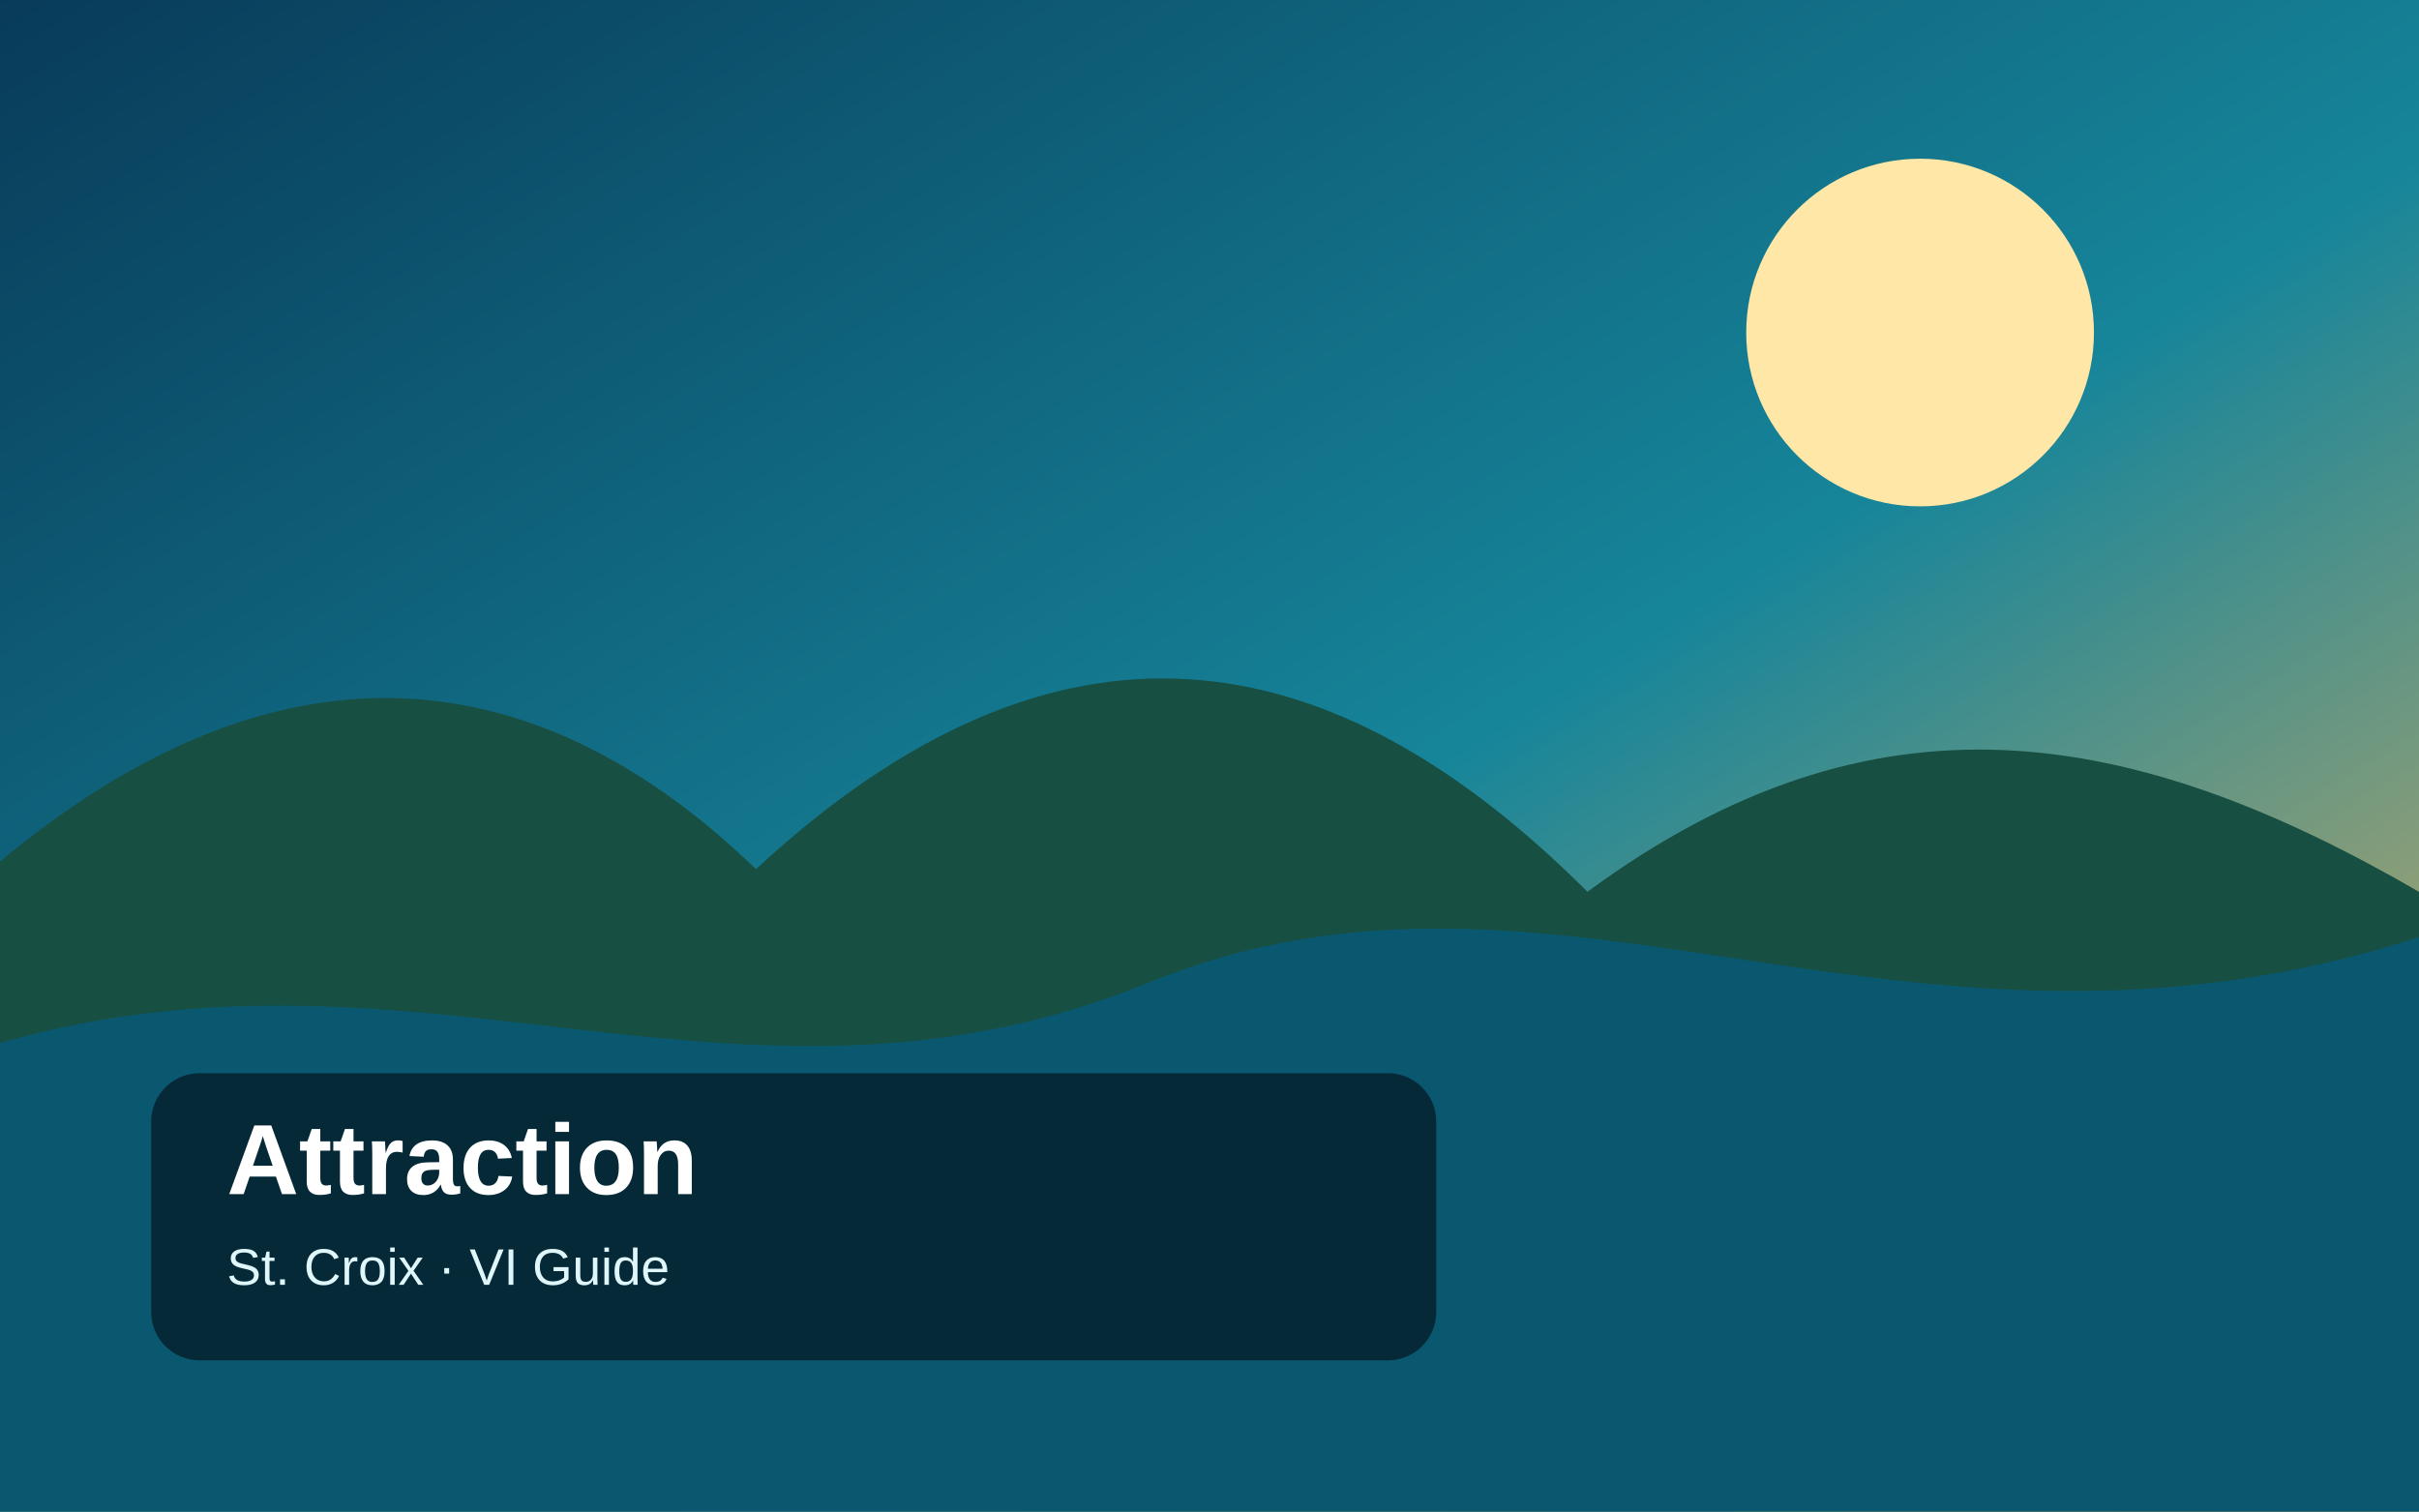
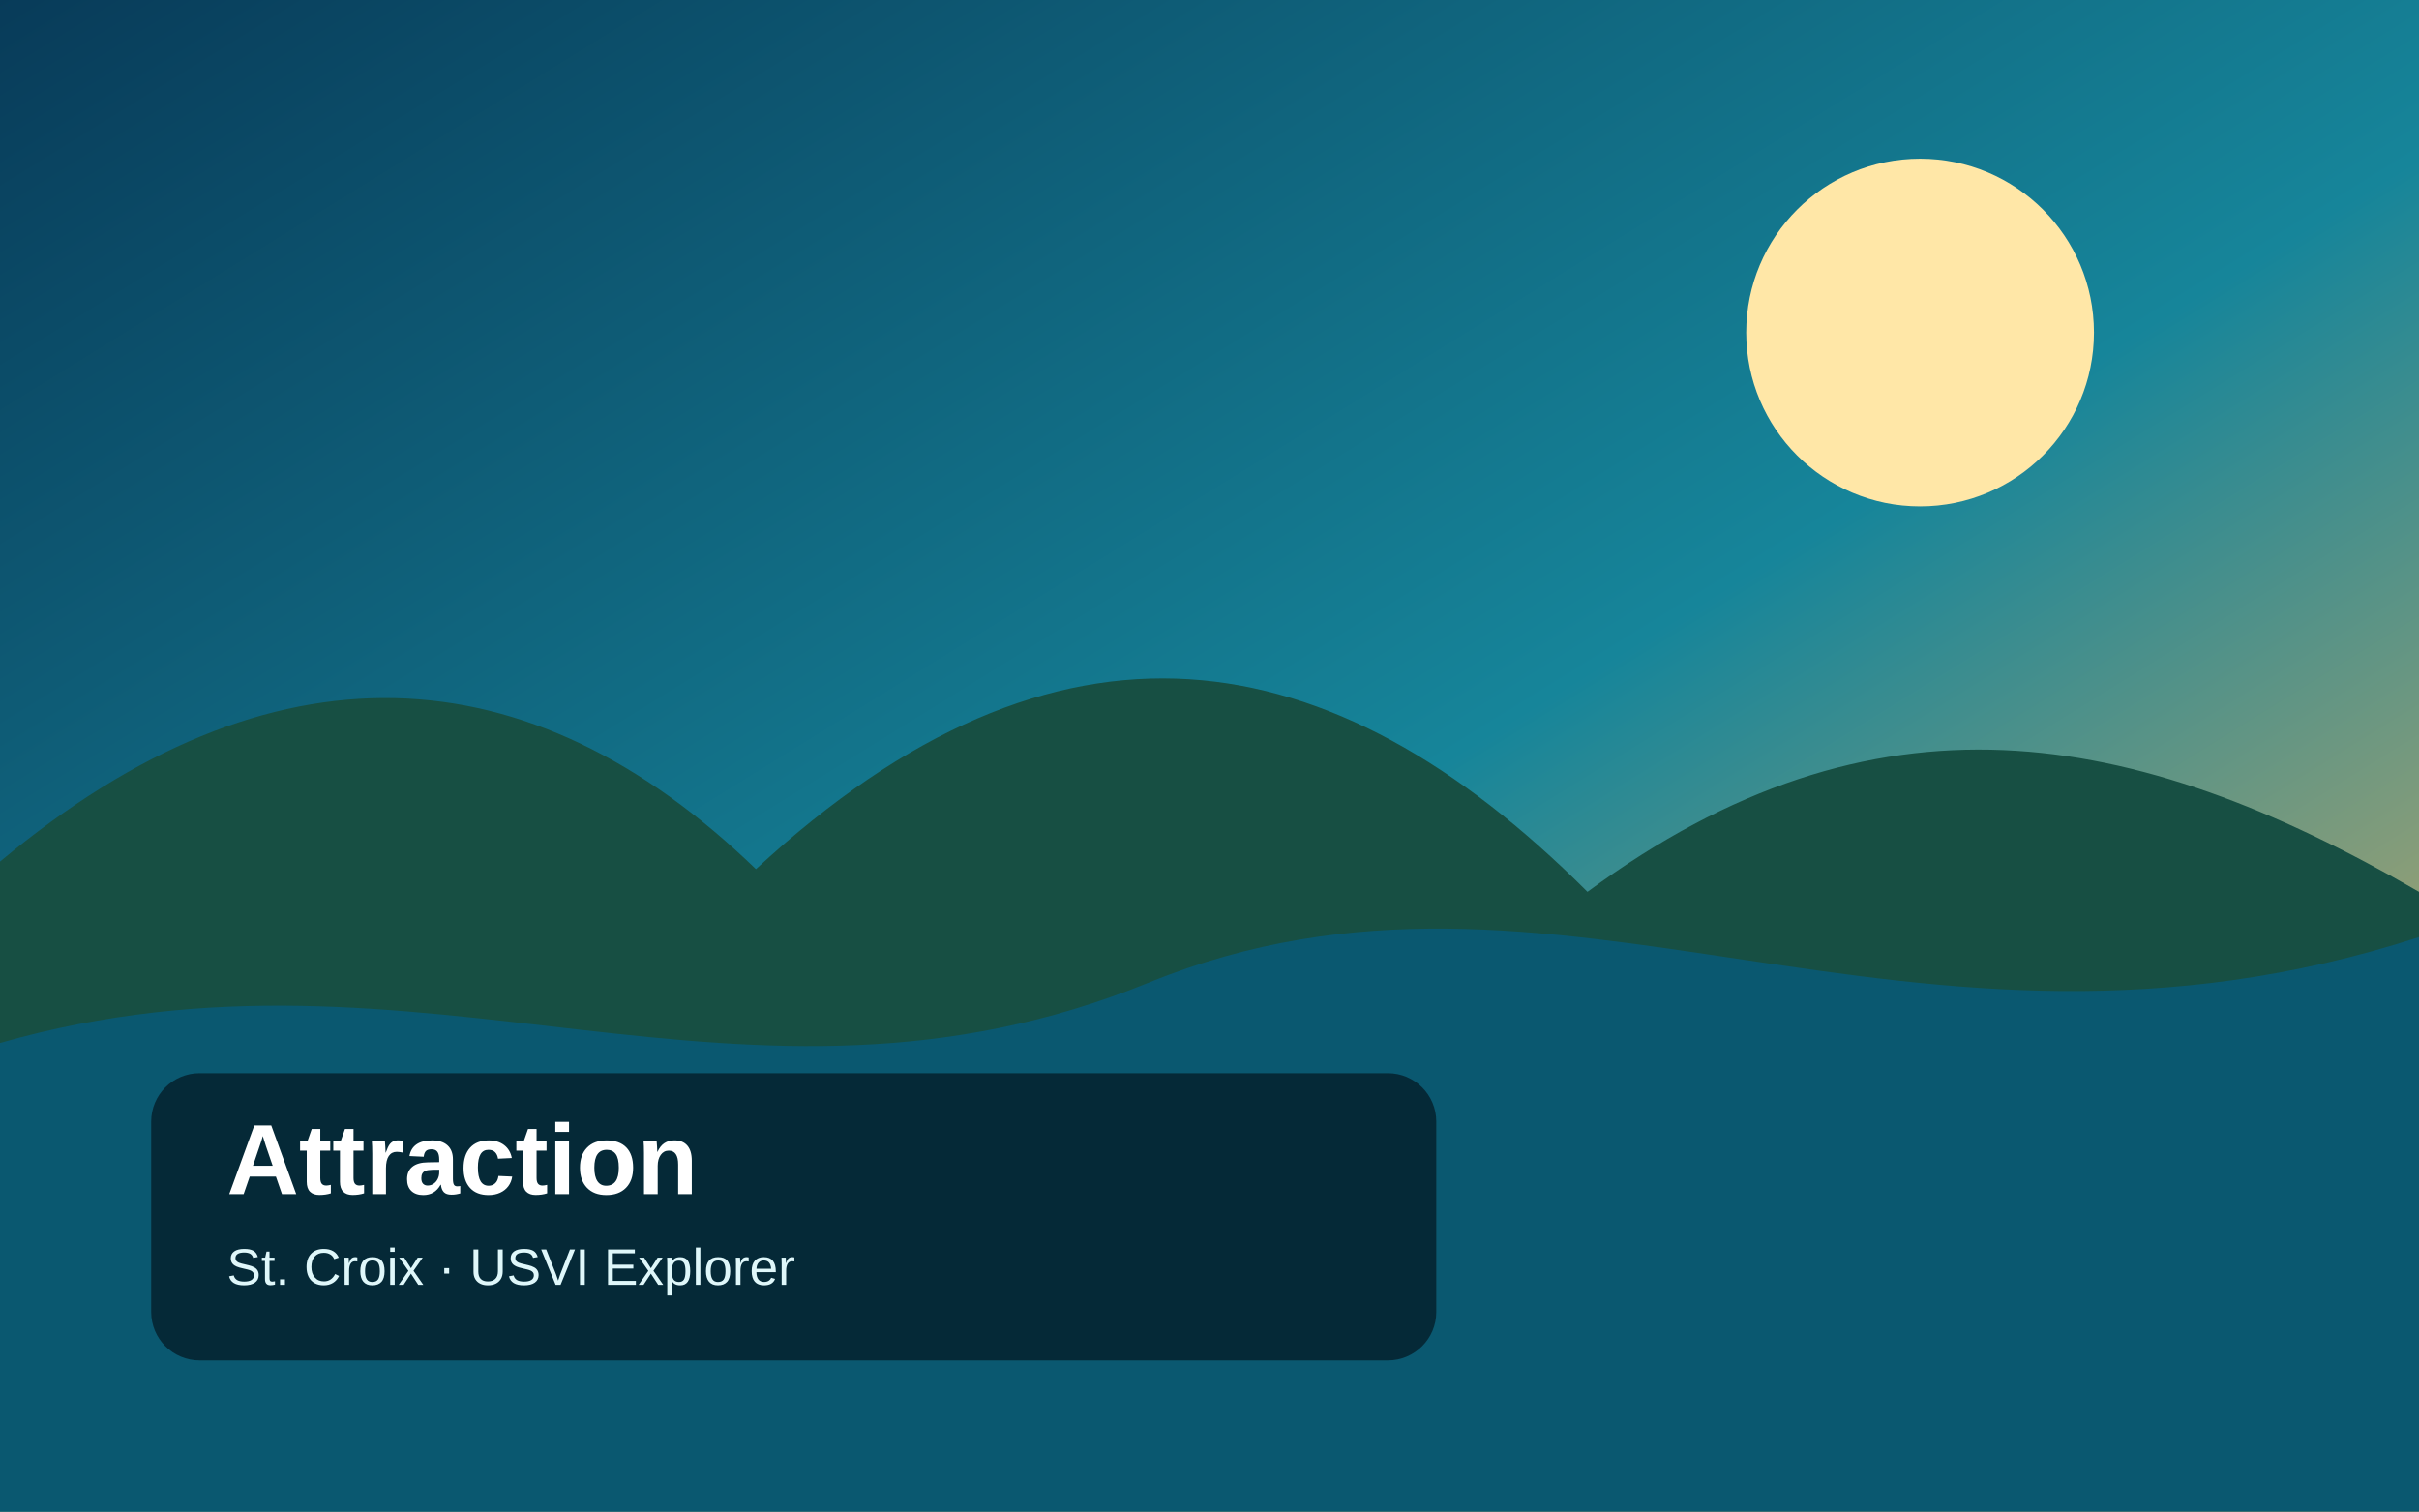
<svg xmlns="http://www.w3.org/2000/svg" width="1600" height="1000" viewBox="0 0 1600 1000">
  <defs>
    <linearGradient id="a" x1="0" y1="0" x2="1" y2="1">
      <stop stop-color="#083b59" />
      <stop offset=".55" stop-color="#16859a" />
      <stop offset="1" stop-color="#f0b35a" />
    </linearGradient>
  </defs>
  <rect width="1600" height="1000" fill="url(#a)" />
  <circle cx="1270" cy="220" r="115" fill="#ffe7a7" />
  <path d="M0 570C180 420 350 430 500 575C700 390 880 420 1050 590C1240 450 1410 480 1600 590V1000H0Z" fill="#174f43" />
  <path d="M0 690C280 610 490 760 760 650C1030 540 1260 730 1600 620V1000H0Z" fill="#0a5870" />
  <rect x="100" y="710" width="850" height="190" rx="32" fill="#041f2b" opacity=".82" />
  <text x="150" y="790" font-family="Arial" font-size="66" font-weight="700" fill="white">Attraction</text>
-   <text x="150" y="850" font-family="Arial" font-size="34" fill="#dff7fa">St. Croix · VI Guide</text>
+   <text x="150" y="850" font-family="Arial" font-size="34" fill="#dff7fa">St. Croix · USVI Explorer</text>
</svg>
